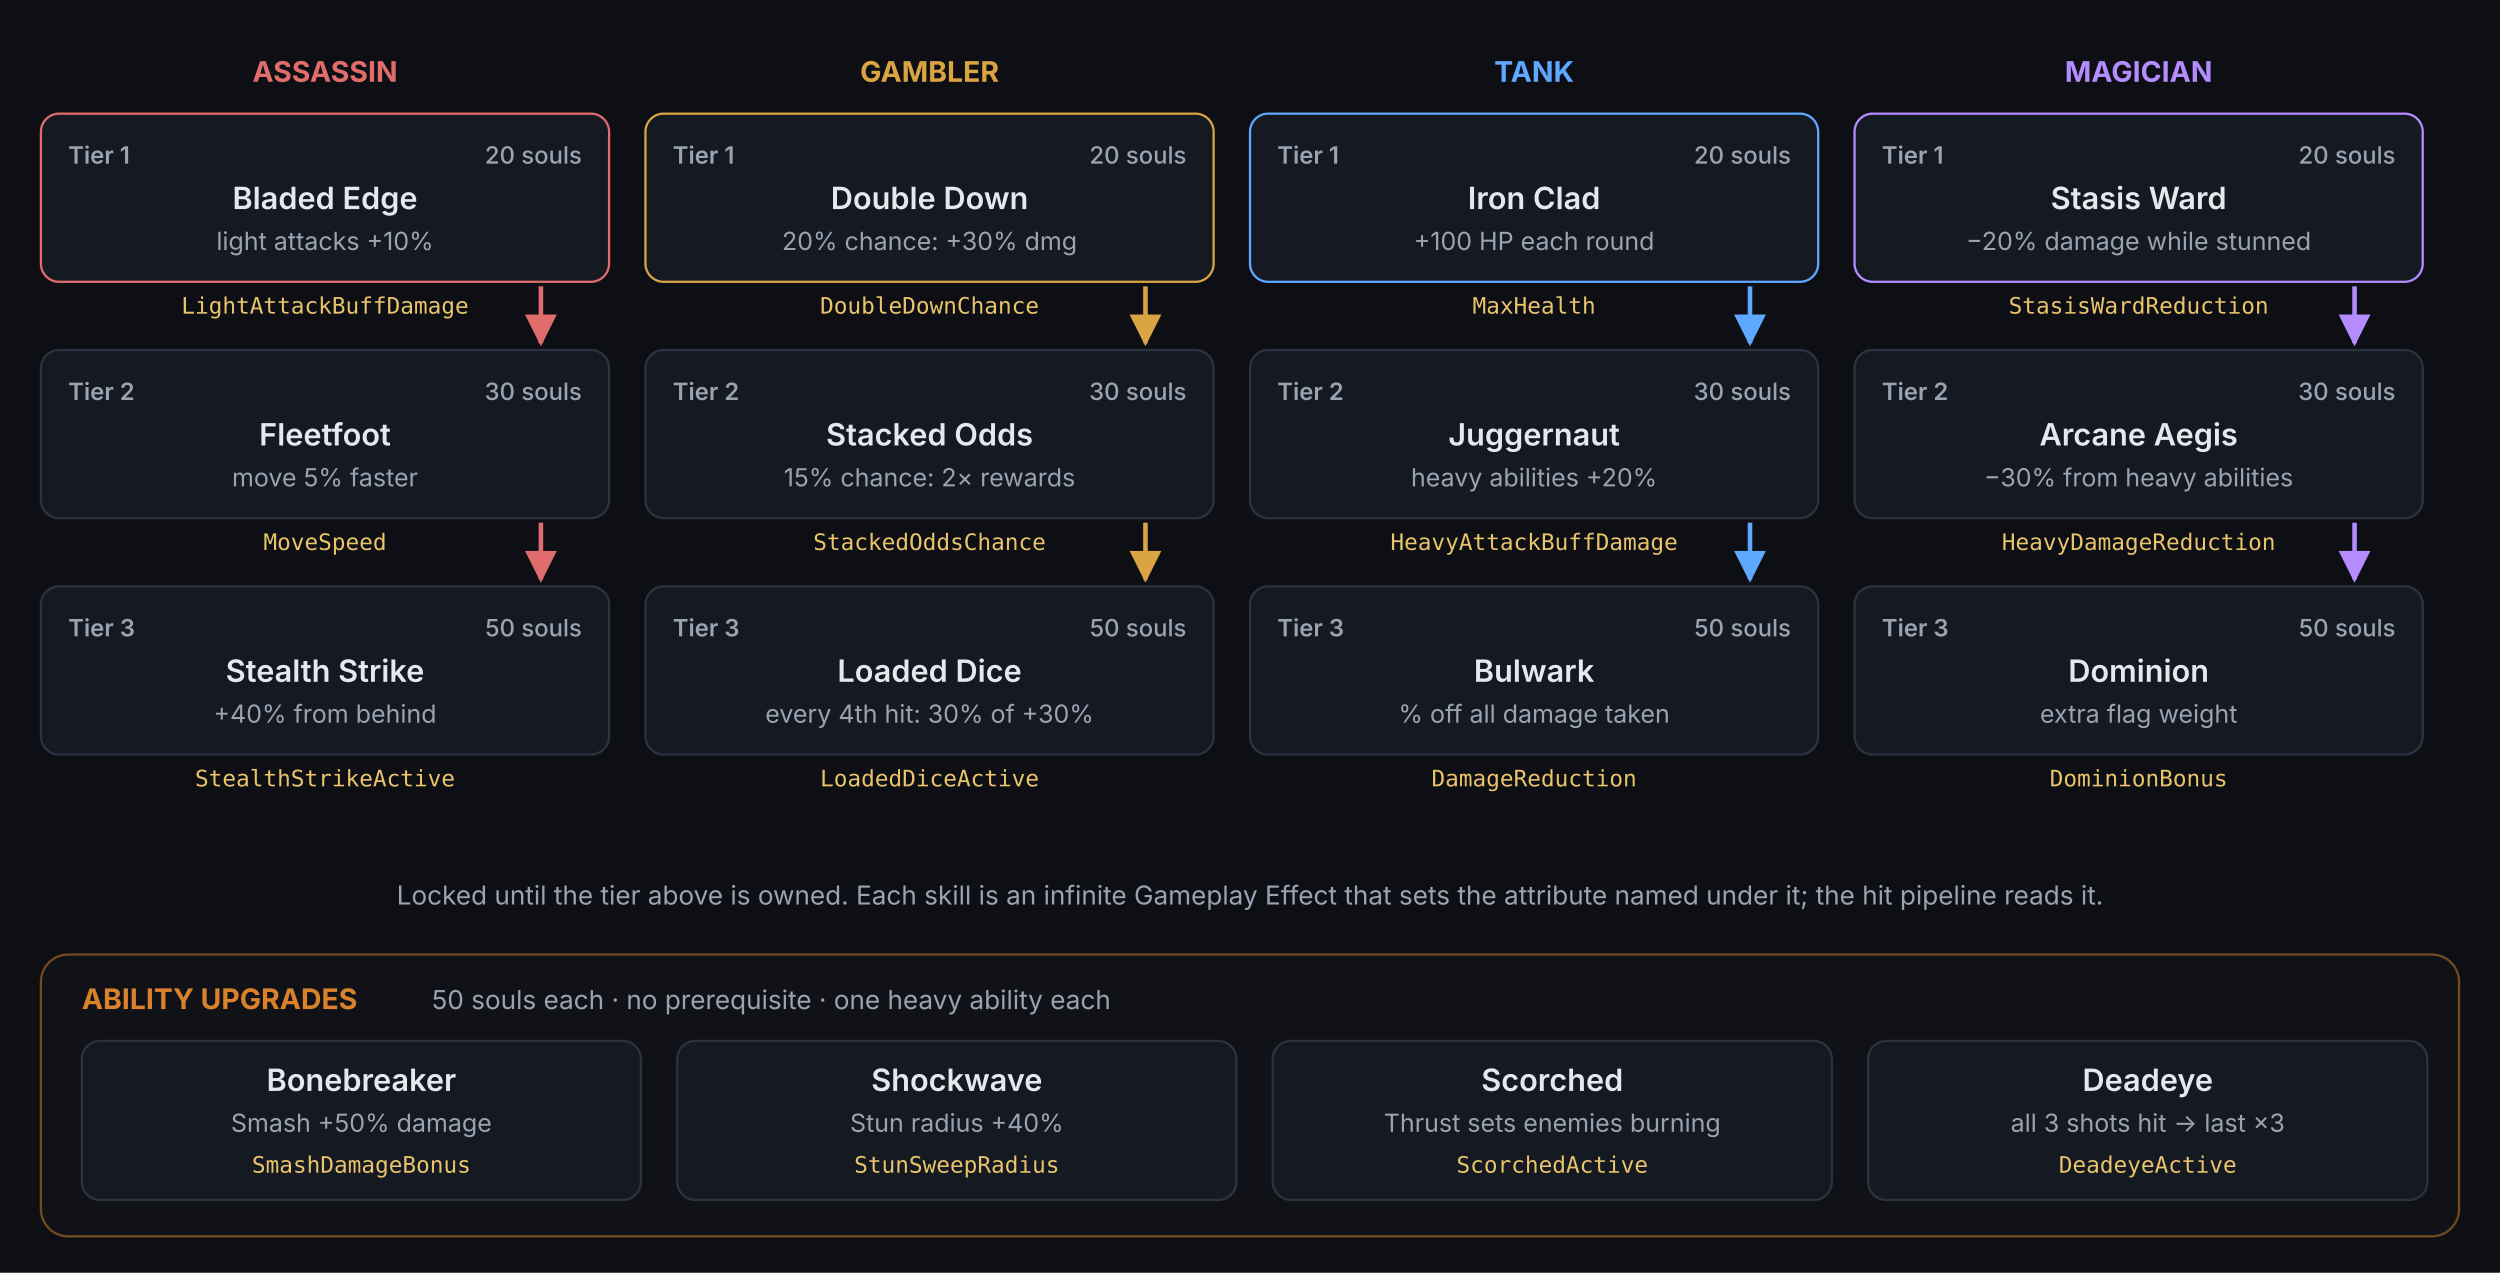
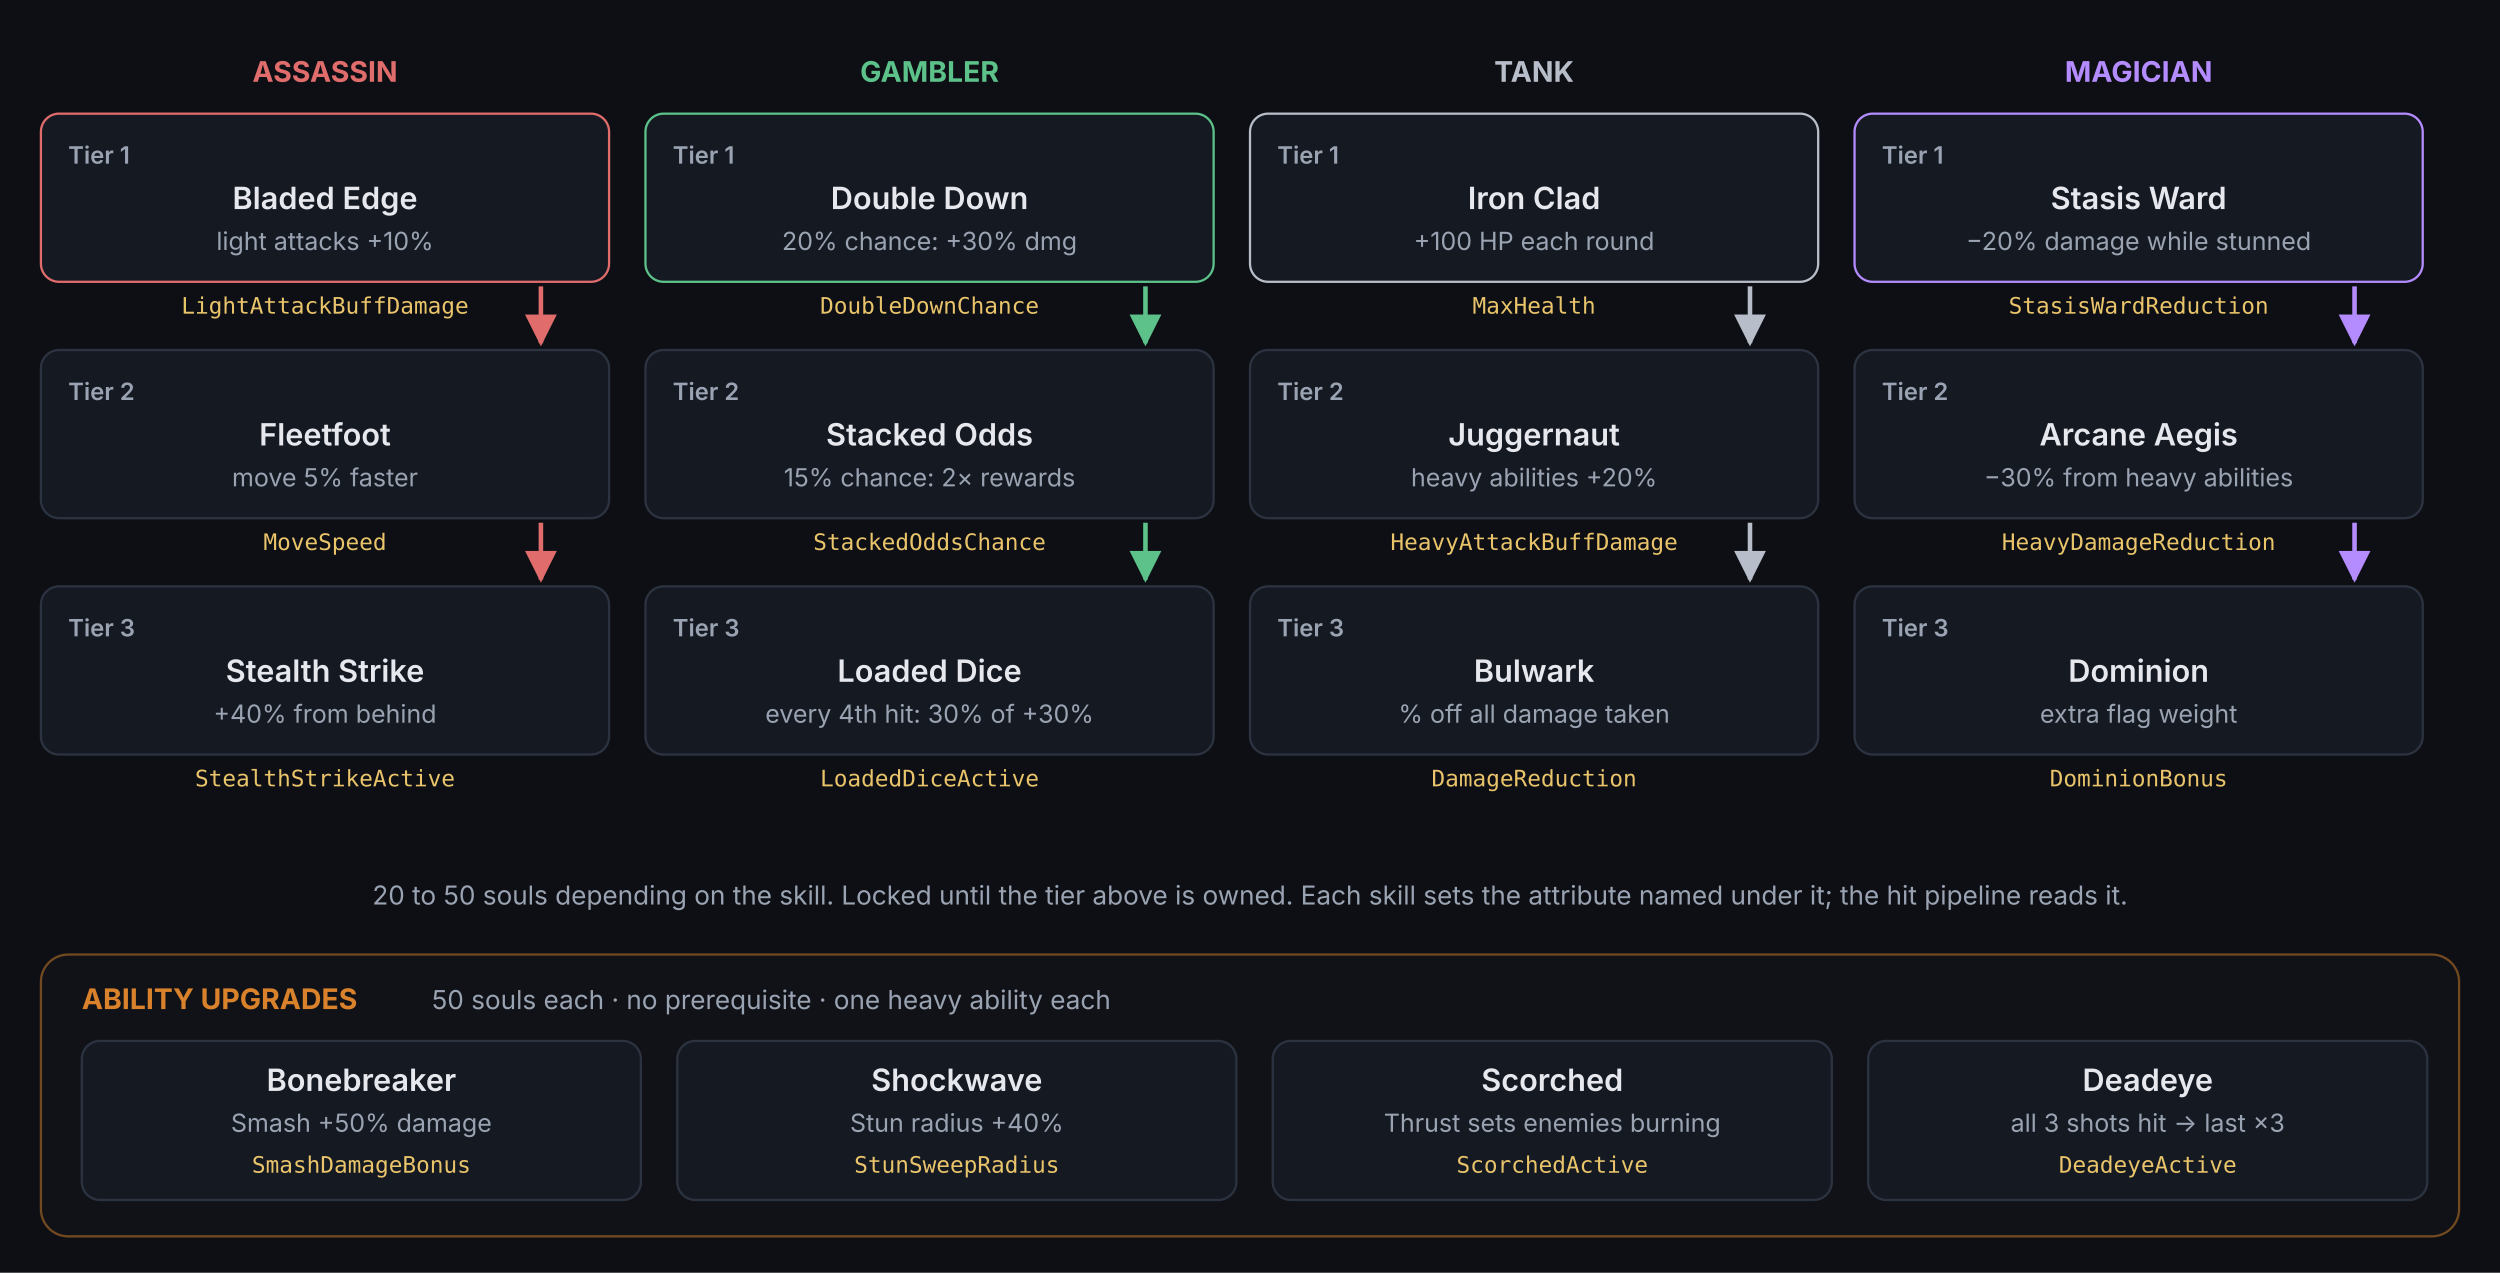
- <svg xmlns="http://www.w3.org/2000/svg" viewBox="0 0 1100 560" font-family="Inter, system-ui, Segoe UI, sans-serif" role="img" aria-label="The four skill trees (Assassin, Gambler, Tank, Magician), three tiers each at 20, 30 and 50 souls, each tier locked until the one above is owned, with the attribute each skill sets. Below, the four ability upgrades at 50 souls each with their attributes.">
+ <svg xmlns="http://www.w3.org/2000/svg" viewBox="0 0 1100 560" font-family="Inter, system-ui, Segoe UI, sans-serif" role="img" aria-label="The four skill trees (Assassin, Gambler, Tank, Magician), three tiers each costing 20 to 50 souls, each tier locked until the one above is owned, with the attribute each skill sets. Below, the four ability upgrades at 50 souls each with their attributes.">
  <defs>
    <marker id="h9aa3b2" viewBox="0 0 10 10" refX="9" refY="5" markerWidth="7" markerHeight="7" orient="auto-start-reverse">
      <path d="M0 0 L10 5 L0 10 z" fill="#9aa3b2" />
    </marker>
    <marker id="he06c6c" viewBox="0 0 10 10" refX="9" refY="5" markerWidth="7" markerHeight="7" orient="auto-start-reverse">
      <path d="M0 0 L10 5 L0 10 z" fill="#e06c6c" />
    </marker>
-     <marker id="hd9a441" viewBox="0 0 10 10" refX="9" refY="5" markerWidth="7" markerHeight="7" orient="auto-start-reverse">
-       <path d="M0 0 L10 5 L0 10 z" fill="#d9a441" />
+     <marker id="h5cc28a" viewBox="0 0 10 10" refX="9" refY="5" markerWidth="7" markerHeight="7" orient="auto-start-reverse">
+       <path d="M0 0 L10 5 L0 10 z" fill="#5cc28a" />
    </marker>
-     <marker id="h5fa8ff" viewBox="0 0 10 10" refX="9" refY="5" markerWidth="7" markerHeight="7" orient="auto-start-reverse">
-       <path d="M0 0 L10 5 L0 10 z" fill="#5fa8ff" />
+     <marker id="hb8bec9" viewBox="0 0 10 10" refX="9" refY="5" markerWidth="7" markerHeight="7" orient="auto-start-reverse">
+       <path d="M0 0 L10 5 L0 10 z" fill="#b8bec9" />
    </marker>
    <marker id="hb48cff" viewBox="0 0 10 10" refX="9" refY="5" markerWidth="7" markerHeight="7" orient="auto-start-reverse">
      <path d="M0 0 L10 5 L0 10 z" fill="#b48cff" />
    </marker>
  </defs>
  <rect width="100%" height="100%" fill="#0d0f14" />
  <text x="143.0" y="36" font-size="12.5" fill="#e06c6c" font-weight="700" text-anchor="middle">ASSASSIN</text>
  <rect x="18" y="50" width="250" height="74" rx="8" fill="#151922" stroke="#e06c6c" />
  <text x="30" y="72" font-size="10.5" fill="#9aa3b2" font-weight="600" text-anchor="start">Tier 1</text>
-   <text x="256" y="72" font-size="10.5" fill="#9aa3b2" font-weight="500" text-anchor="end">20 souls</text>
  <text x="143.0" y="92" font-size="13.5" fill="#e6e8ee" font-weight="600" text-anchor="middle">Bladed Edge</text>
  <text x="143.0" y="110" font-size="11" fill="#9aa3b2" font-weight="400" text-anchor="middle">light attacks +10%</text>
  <text x="143.0" y="138" font-size="10" fill="#e9c46a" font-weight="500" text-anchor="middle" font-family="JetBrains Mono, Consolas, monospace">LightAttackBuffDamage</text>
  <path d="M238.0 126 L238.0 151" fill="none" stroke="#e06c6c" stroke-width="2" marker-end="url(#he06c6c)" />
  <rect x="18" y="154" width="250" height="74" rx="8" fill="#151922" stroke="#2c3340" />
  <text x="30" y="176" font-size="10.5" fill="#9aa3b2" font-weight="600" text-anchor="start">Tier 2</text>
-   <text x="256" y="176" font-size="10.5" fill="#9aa3b2" font-weight="500" text-anchor="end">30 souls</text>
  <text x="143.0" y="196" font-size="13.5" fill="#e6e8ee" font-weight="600" text-anchor="middle">Fleetfoot</text>
  <text x="143.0" y="214" font-size="11" fill="#9aa3b2" font-weight="400" text-anchor="middle">move 5% faster</text>
  <text x="143.0" y="242" font-size="10" fill="#e9c46a" font-weight="500" text-anchor="middle" font-family="JetBrains Mono, Consolas, monospace">MoveSpeed</text>
  <path d="M238.0 230 L238.0 255" fill="none" stroke="#e06c6c" stroke-width="2" marker-end="url(#he06c6c)" />
  <rect x="18" y="258" width="250" height="74" rx="8" fill="#151922" stroke="#2c3340" />
  <text x="30" y="280" font-size="10.5" fill="#9aa3b2" font-weight="600" text-anchor="start">Tier 3</text>
-   <text x="256" y="280" font-size="10.5" fill="#9aa3b2" font-weight="500" text-anchor="end">50 souls</text>
  <text x="143.0" y="300" font-size="13.5" fill="#e6e8ee" font-weight="600" text-anchor="middle">Stealth Strike</text>
  <text x="143.0" y="318" font-size="11" fill="#9aa3b2" font-weight="400" text-anchor="middle">+40% from behind</text>
  <text x="143.0" y="346" font-size="10" fill="#e9c46a" font-weight="500" text-anchor="middle" font-family="JetBrains Mono, Consolas, monospace">StealthStrikeActive</text>
  <text x="270" y="190" font-size="10" fill="#e6e8ee" font-weight="400" text-anchor="middle" />
-   <text x="409.0" y="36" font-size="12.5" fill="#d9a441" font-weight="700" text-anchor="middle">GAMBLER</text>
-   <rect x="284" y="50" width="250" height="74" rx="8" fill="#151922" stroke="#d9a441" />
+   <text x="409.0" y="36" font-size="12.5" fill="#5cc28a" font-weight="700" text-anchor="middle">GAMBLER</text>
+   <rect x="284" y="50" width="250" height="74" rx="8" fill="#151922" stroke="#5cc28a" />
  <text x="296" y="72" font-size="10.5" fill="#9aa3b2" font-weight="600" text-anchor="start">Tier 1</text>
-   <text x="522" y="72" font-size="10.5" fill="#9aa3b2" font-weight="500" text-anchor="end">20 souls</text>
  <text x="409.0" y="92" font-size="13.5" fill="#e6e8ee" font-weight="600" text-anchor="middle">Double Down</text>
  <text x="409.0" y="110" font-size="11" fill="#9aa3b2" font-weight="400" text-anchor="middle">20% chance: +30% dmg</text>
  <text x="409.0" y="138" font-size="10" fill="#e9c46a" font-weight="500" text-anchor="middle" font-family="JetBrains Mono, Consolas, monospace">DoubleDownChance</text>
-   <path d="M504.0 126 L504.0 151" fill="none" stroke="#d9a441" stroke-width="2" marker-end="url(#hd9a441)" />
+   <path d="M504.0 126 L504.0 151" fill="none" stroke="#5cc28a" stroke-width="2" marker-end="url(#h5cc28a)" />
  <rect x="284" y="154" width="250" height="74" rx="8" fill="#151922" stroke="#2c3340" />
  <text x="296" y="176" font-size="10.5" fill="#9aa3b2" font-weight="600" text-anchor="start">Tier 2</text>
-   <text x="522" y="176" font-size="10.5" fill="#9aa3b2" font-weight="500" text-anchor="end">30 souls</text>
  <text x="409.0" y="196" font-size="13.5" fill="#e6e8ee" font-weight="600" text-anchor="middle">Stacked Odds</text>
  <text x="409.0" y="214" font-size="11" fill="#9aa3b2" font-weight="400" text-anchor="middle">15% chance: 2× rewards</text>
  <text x="409.0" y="242" font-size="10" fill="#e9c46a" font-weight="500" text-anchor="middle" font-family="JetBrains Mono, Consolas, monospace">StackedOddsChance</text>
-   <path d="M504.0 230 L504.0 255" fill="none" stroke="#d9a441" stroke-width="2" marker-end="url(#hd9a441)" />
+   <path d="M504.0 230 L504.0 255" fill="none" stroke="#5cc28a" stroke-width="2" marker-end="url(#h5cc28a)" />
  <rect x="284" y="258" width="250" height="74" rx="8" fill="#151922" stroke="#2c3340" />
  <text x="296" y="280" font-size="10.5" fill="#9aa3b2" font-weight="600" text-anchor="start">Tier 3</text>
-   <text x="522" y="280" font-size="10.5" fill="#9aa3b2" font-weight="500" text-anchor="end">50 souls</text>
  <text x="409.0" y="300" font-size="13.5" fill="#e6e8ee" font-weight="600" text-anchor="middle">Loaded Dice</text>
  <text x="409.0" y="318" font-size="11" fill="#9aa3b2" font-weight="400" text-anchor="middle">every 4th hit: 30% of +30%</text>
  <text x="409.0" y="346" font-size="10" fill="#e9c46a" font-weight="500" text-anchor="middle" font-family="JetBrains Mono, Consolas, monospace">LoadedDiceActive</text>
-   <text x="675.0" y="36" font-size="12.5" fill="#5fa8ff" font-weight="700" text-anchor="middle">TANK</text>
-   <rect x="550" y="50" width="250" height="74" rx="8" fill="#151922" stroke="#5fa8ff" />
+   <text x="675.0" y="36" font-size="12.5" fill="#b8bec9" font-weight="700" text-anchor="middle">TANK</text>
+   <rect x="550" y="50" width="250" height="74" rx="8" fill="#151922" stroke="#b8bec9" />
  <text x="562" y="72" font-size="10.5" fill="#9aa3b2" font-weight="600" text-anchor="start">Tier 1</text>
-   <text x="788" y="72" font-size="10.5" fill="#9aa3b2" font-weight="500" text-anchor="end">20 souls</text>
  <text x="675.0" y="92" font-size="13.5" fill="#e6e8ee" font-weight="600" text-anchor="middle">Iron Clad</text>
  <text x="675.0" y="110" font-size="11" fill="#9aa3b2" font-weight="400" text-anchor="middle">+100 HP each round</text>
  <text x="675.0" y="138" font-size="10" fill="#e9c46a" font-weight="500" text-anchor="middle" font-family="JetBrains Mono, Consolas, monospace">MaxHealth</text>
-   <path d="M770.0 126 L770.0 151" fill="none" stroke="#5fa8ff" stroke-width="2" marker-end="url(#h5fa8ff)" />
+   <path d="M770.0 126 L770.0 151" fill="none" stroke="#b8bec9" stroke-width="2" marker-end="url(#hb8bec9)" />
  <rect x="550" y="154" width="250" height="74" rx="8" fill="#151922" stroke="#2c3340" />
  <text x="562" y="176" font-size="10.5" fill="#9aa3b2" font-weight="600" text-anchor="start">Tier 2</text>
-   <text x="788" y="176" font-size="10.5" fill="#9aa3b2" font-weight="500" text-anchor="end">30 souls</text>
  <text x="675.0" y="196" font-size="13.5" fill="#e6e8ee" font-weight="600" text-anchor="middle">Juggernaut</text>
  <text x="675.0" y="214" font-size="11" fill="#9aa3b2" font-weight="400" text-anchor="middle">heavy abilities +20%</text>
  <text x="675.0" y="242" font-size="10" fill="#e9c46a" font-weight="500" text-anchor="middle" font-family="JetBrains Mono, Consolas, monospace">HeavyAttackBuffDamage</text>
-   <path d="M770.0 230 L770.0 255" fill="none" stroke="#5fa8ff" stroke-width="2" marker-end="url(#h5fa8ff)" />
+   <path d="M770.0 230 L770.0 255" fill="none" stroke="#b8bec9" stroke-width="2" marker-end="url(#hb8bec9)" />
  <rect x="550" y="258" width="250" height="74" rx="8" fill="#151922" stroke="#2c3340" />
  <text x="562" y="280" font-size="10.5" fill="#9aa3b2" font-weight="600" text-anchor="start">Tier 3</text>
-   <text x="788" y="280" font-size="10.5" fill="#9aa3b2" font-weight="500" text-anchor="end">50 souls</text>
  <text x="675.0" y="300" font-size="13.5" fill="#e6e8ee" font-weight="600" text-anchor="middle">Bulwark</text>
  <text x="675.0" y="318" font-size="11" fill="#9aa3b2" font-weight="400" text-anchor="middle">% off all damage taken</text>
  <text x="675.0" y="346" font-size="10" fill="#e9c46a" font-weight="500" text-anchor="middle" font-family="JetBrains Mono, Consolas, monospace">DamageReduction</text>
  <text x="941.0" y="36" font-size="12.5" fill="#b48cff" font-weight="700" text-anchor="middle">MAGICIAN</text>
  <rect x="816" y="50" width="250" height="74" rx="8" fill="#151922" stroke="#b48cff" />
  <text x="828" y="72" font-size="10.5" fill="#9aa3b2" font-weight="600" text-anchor="start">Tier 1</text>
-   <text x="1054" y="72" font-size="10.5" fill="#9aa3b2" font-weight="500" text-anchor="end">20 souls</text>
  <text x="941.0" y="92" font-size="13.5" fill="#e6e8ee" font-weight="600" text-anchor="middle">Stasis Ward</text>
  <text x="941.0" y="110" font-size="11" fill="#9aa3b2" font-weight="400" text-anchor="middle">−20% damage while stunned</text>
  <text x="941.0" y="138" font-size="10" fill="#e9c46a" font-weight="500" text-anchor="middle" font-family="JetBrains Mono, Consolas, monospace">StasisWardReduction</text>
  <path d="M1036.0 126 L1036.0 151" fill="none" stroke="#b48cff" stroke-width="2" marker-end="url(#hb48cff)" />
  <rect x="816" y="154" width="250" height="74" rx="8" fill="#151922" stroke="#2c3340" />
  <text x="828" y="176" font-size="10.5" fill="#9aa3b2" font-weight="600" text-anchor="start">Tier 2</text>
-   <text x="1054" y="176" font-size="10.5" fill="#9aa3b2" font-weight="500" text-anchor="end">30 souls</text>
  <text x="941.0" y="196" font-size="13.5" fill="#e6e8ee" font-weight="600" text-anchor="middle">Arcane Aegis</text>
  <text x="941.0" y="214" font-size="11" fill="#9aa3b2" font-weight="400" text-anchor="middle">−30% from heavy abilities</text>
  <text x="941.0" y="242" font-size="10" fill="#e9c46a" font-weight="500" text-anchor="middle" font-family="JetBrains Mono, Consolas, monospace">HeavyDamageReduction</text>
  <path d="M1036.0 230 L1036.0 255" fill="none" stroke="#b48cff" stroke-width="2" marker-end="url(#hb48cff)" />
  <rect x="816" y="258" width="250" height="74" rx="8" fill="#151922" stroke="#2c3340" />
  <text x="828" y="280" font-size="10.5" fill="#9aa3b2" font-weight="600" text-anchor="start">Tier 3</text>
-   <text x="1054" y="280" font-size="10.5" fill="#9aa3b2" font-weight="500" text-anchor="end">50 souls</text>
  <text x="941.0" y="300" font-size="13.5" fill="#e6e8ee" font-weight="600" text-anchor="middle">Dominion</text>
  <text x="941.0" y="318" font-size="11" fill="#9aa3b2" font-weight="400" text-anchor="middle">extra flag weight</text>
  <text x="941.0" y="346" font-size="10" fill="#e9c46a" font-weight="500" text-anchor="middle" font-family="JetBrains Mono, Consolas, monospace">DominionBonus</text>
-   <text x="550.0" y="398" font-size="11.5" fill="#9aa3b2" font-weight="400" text-anchor="middle">Locked until the tier above is owned. Each skill is an infinite Gameplay Effect that sets the attribute named under it; the hit pipeline reads it.</text>
+   <text x="550.0" y="398" font-size="11.5" fill="#9aa3b2" font-weight="400" text-anchor="middle">20 to 50 souls depending on the skill. Locked until the tier above is owned. Each skill sets the attribute named under it; the hit pipeline reads it.</text>
  <rect x="18" y="420" width="1064" height="124" rx="12" fill="rgba(255,255,255,0.015)" stroke="#d9822b" stroke-opacity="0.5" />
  <text x="36" y="444" font-size="12.5" fill="#d9822b" font-weight="700" text-anchor="start">ABILITY UPGRADES</text>
  <text x="190" y="444" font-size="11.5" fill="#9aa3b2" font-weight="400" text-anchor="start">50 souls each · no prerequisite · one heavy ability each</text>
  <rect x="36" y="458" width="246" height="70" rx="8" fill="#151922" stroke="#2c3340" />
  <text x="159" y="480" font-size="13.5" fill="#e6e8ee" font-weight="600" text-anchor="middle">Bonebreaker</text>
  <text x="159" y="498" font-size="11" fill="#9aa3b2" font-weight="400" text-anchor="middle">Smash +50% damage</text>
  <text x="159" y="516" font-size="10" fill="#e9c46a" font-weight="500" text-anchor="middle" font-family="JetBrains Mono, Consolas, monospace">SmashDamageBonus</text>
  <rect x="298" y="458" width="246" height="70" rx="8" fill="#151922" stroke="#2c3340" />
  <text x="421" y="480" font-size="13.5" fill="#e6e8ee" font-weight="600" text-anchor="middle">Shockwave</text>
  <text x="421" y="498" font-size="11" fill="#9aa3b2" font-weight="400" text-anchor="middle">Stun radius +40%</text>
  <text x="421" y="516" font-size="10" fill="#e9c46a" font-weight="500" text-anchor="middle" font-family="JetBrains Mono, Consolas, monospace">StunSweepRadius</text>
  <rect x="560" y="458" width="246" height="70" rx="8" fill="#151922" stroke="#2c3340" />
  <text x="683" y="480" font-size="13.5" fill="#e6e8ee" font-weight="600" text-anchor="middle">Scorched</text>
  <text x="683" y="498" font-size="11" fill="#9aa3b2" font-weight="400" text-anchor="middle">Thrust sets enemies burning</text>
  <text x="683" y="516" font-size="10" fill="#e9c46a" font-weight="500" text-anchor="middle" font-family="JetBrains Mono, Consolas, monospace">ScorchedActive</text>
  <rect x="822" y="458" width="246" height="70" rx="8" fill="#151922" stroke="#2c3340" />
  <text x="945" y="480" font-size="13.5" fill="#e6e8ee" font-weight="600" text-anchor="middle">Deadeye</text>
  <text x="945" y="498" font-size="11" fill="#9aa3b2" font-weight="400" text-anchor="middle">all 3 shots hit → last ×3</text>
  <text x="945" y="516" font-size="10" fill="#e9c46a" font-weight="500" text-anchor="middle" font-family="JetBrains Mono, Consolas, monospace">DeadeyeActive</text>
</svg>
